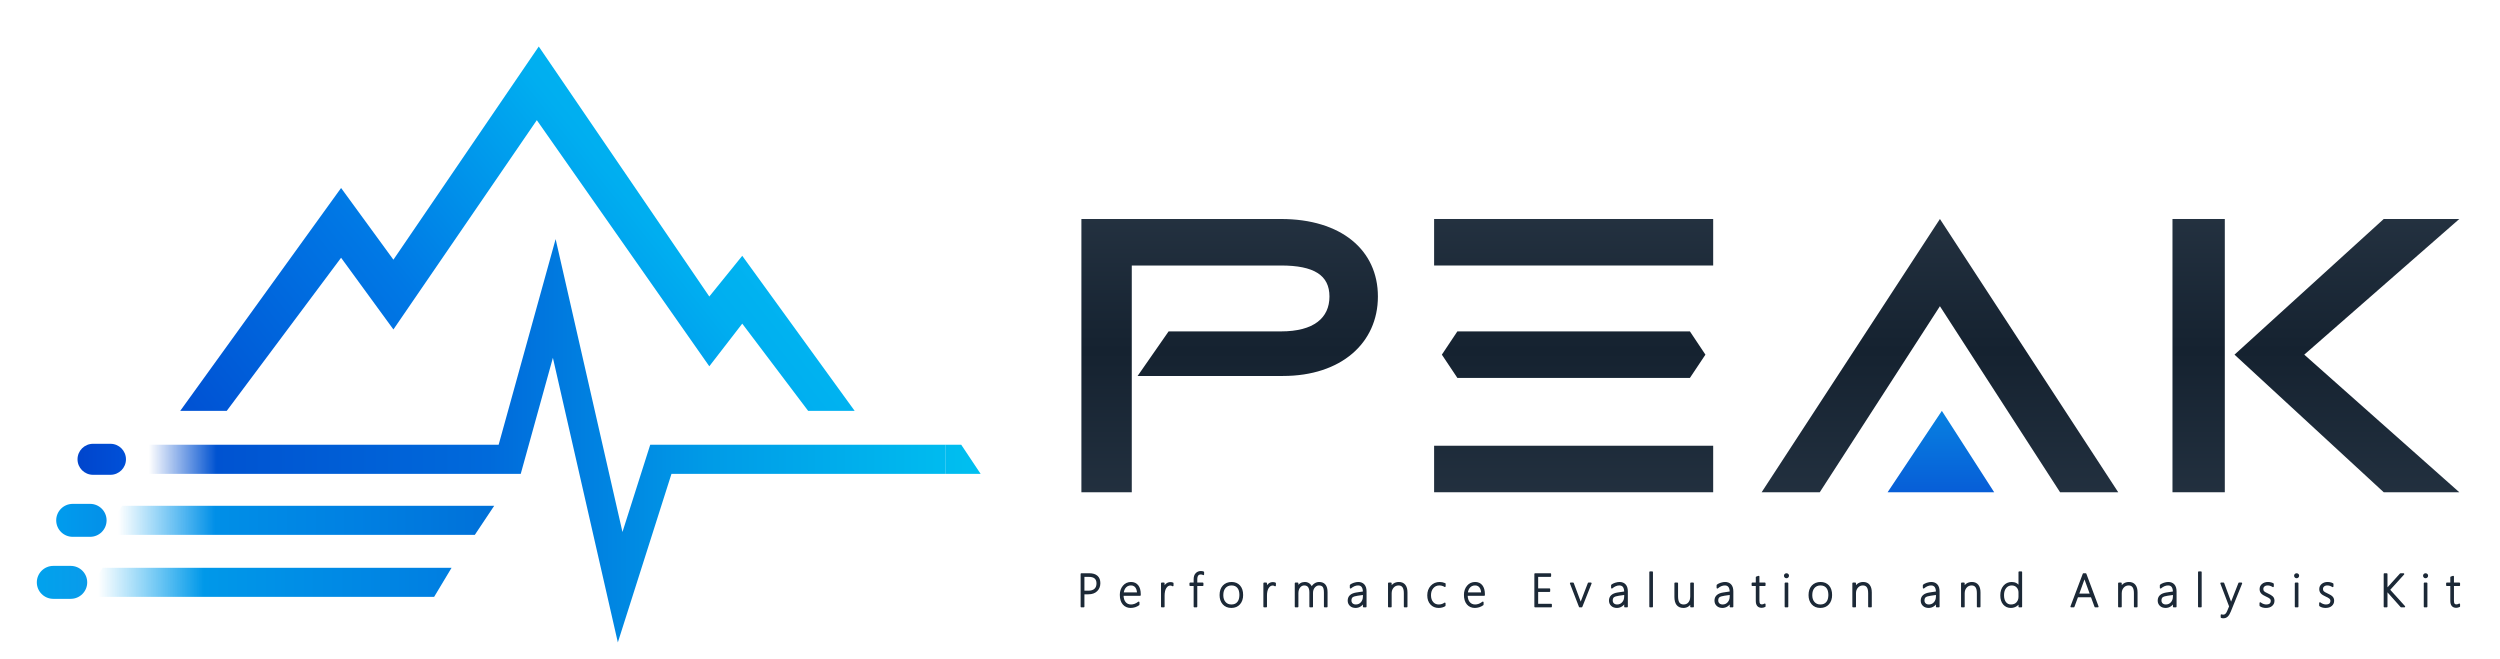
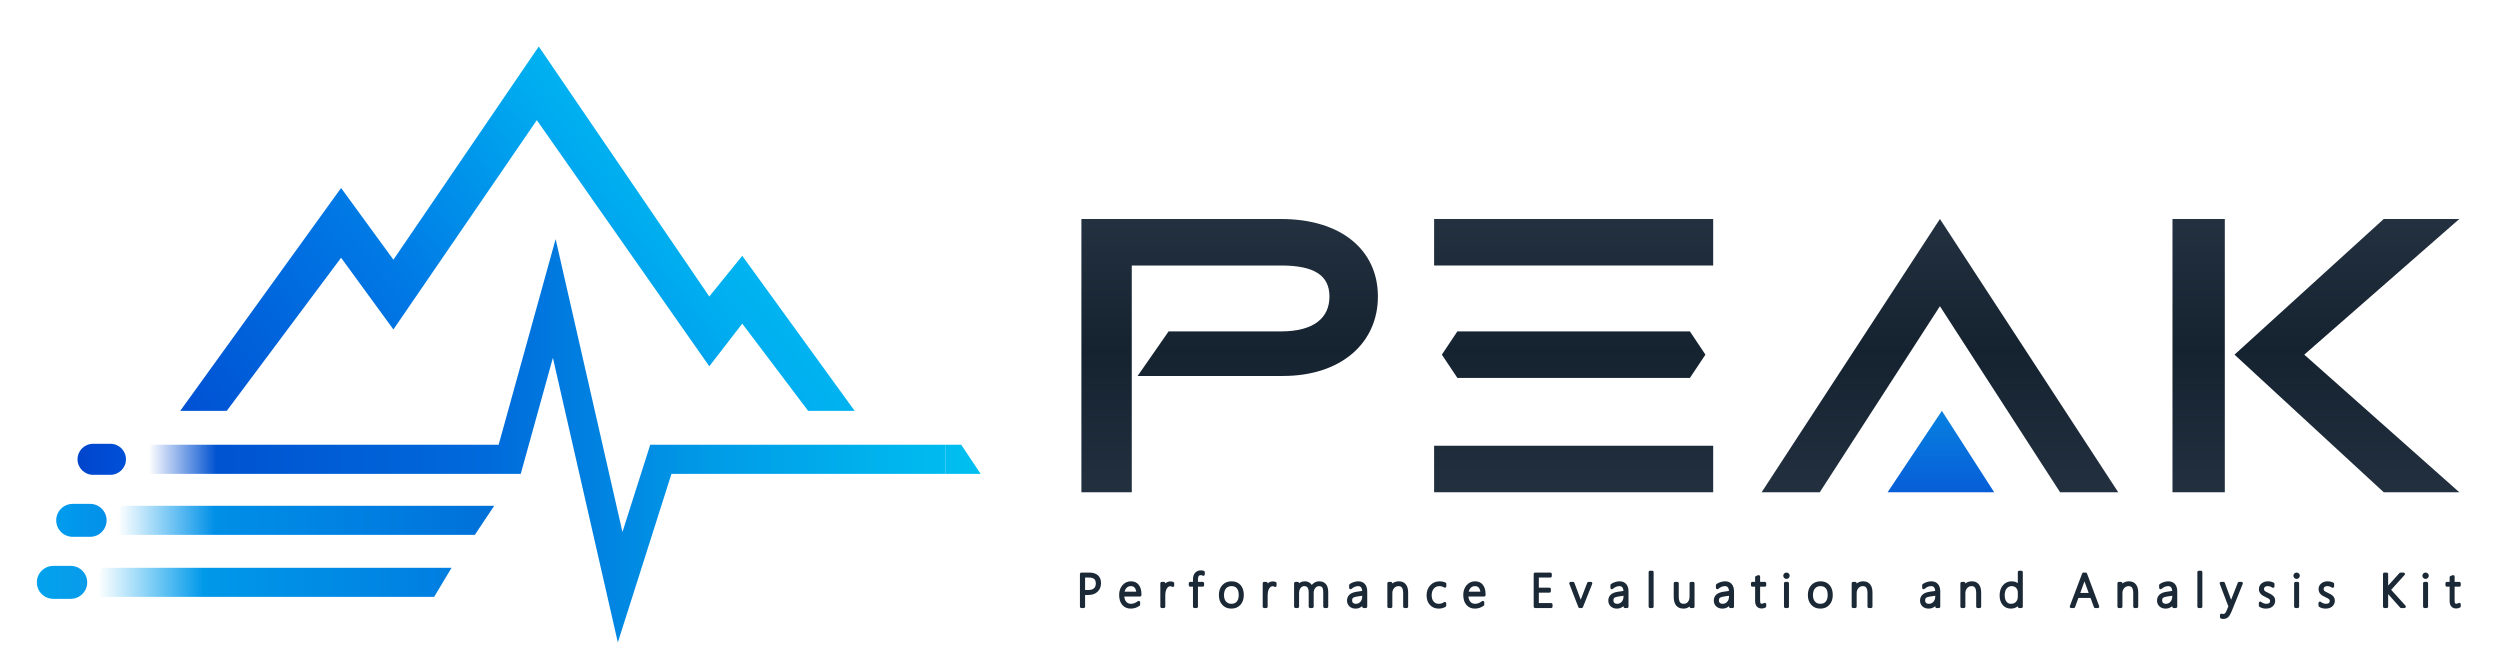
<svg xmlns="http://www.w3.org/2000/svg" width="1290" height="340" viewBox="0 0 1290 340" role="img" aria-labelledby="title desc" shape-rendering="geometricPrecision">
  <defs>
    <linearGradient id="markGradient" x1="93" y1="310" x2="441" y2="35" gradientUnits="userSpaceOnUse">
      <stop offset="0" stop-color="#003FCB" />
      <stop offset="0.43" stop-color="#0078E5" />
      <stop offset="0.7" stop-color="#00AEF0" />
      <stop offset="1" stop-color="#03C8F3" />
    </linearGradient>
    <linearGradient id="signalGradient" x1="68" y1="0" x2="506" y2="0" gradientUnits="userSpaceOnUse">
      <stop offset="0" stop-color="#004ACE" stop-opacity="0" />
      <stop offset="0.02" stop-color="#004ACE" stop-opacity="0" />
      <stop offset="0.1" stop-color="#0053D1" />
      <stop offset="0.42" stop-color="#006ADB" />
      <stop offset="0.68" stop-color="#009BE7" />
      <stop offset="1" stop-color="#00C0F0" />
    </linearGradient>
    <linearGradient id="midTrailGradient" x1="55" y1="0" x2="255" y2="0" gradientUnits="userSpaceOnUse">
      <stop offset="0" stop-color="#009CEE" stop-opacity="0" />
      <stop offset="0.03" stop-color="#009CEE" stop-opacity="0" />
      <stop offset="0.28" stop-color="#008FE7" />
      <stop offset="0.65" stop-color="#0080E2" />
      <stop offset="1" stop-color="#0070D8" />
    </linearGradient>
    <linearGradient id="lowTrailGradient" x1="45" y1="0" x2="233" y2="0" gradientUnits="userSpaceOnUse">
      <stop offset="0" stop-color="#00A2EF" stop-opacity="0" />
      <stop offset="0.03" stop-color="#00A2EF" stop-opacity="0" />
      <stop offset="0.32" stop-color="#0098E9" />
      <stop offset="1" stop-color="#007EE1" />
    </linearGradient>
    <linearGradient id="dotTopGradient" x1="40" y1="0" x2="65" y2="0" gradientUnits="userSpaceOnUse">
      <stop offset="0" stop-color="#0045CC" />
      <stop offset="1" stop-color="#0050D8" />
    </linearGradient>
    <linearGradient id="dotMidGradient" x1="29" y1="0" x2="55" y2="0" gradientUnits="userSpaceOnUse">
      <stop offset="0" stop-color="#009CEE" />
      <stop offset="1" stop-color="#0490E8" />
    </linearGradient>
    <linearGradient id="dotLowGradient" x1="19" y1="0" x2="45" y2="0" gradientUnits="userSpaceOnUse">
      <stop offset="0" stop-color="#01A2ED" />
      <stop offset="1" stop-color="#099BEA" />
    </linearGradient>
    <linearGradient id="wordGradient" x1="0" y1="90" x2="0" y2="265" gradientUnits="userSpaceOnUse">
      <stop offset="0" stop-color="#283645" />
      <stop offset="0.52" stop-color="#152230" />
      <stop offset="1" stop-color="#243241" />
    </linearGradient>
    <linearGradient id="accentGradient" x1="0" y1="180" x2="0" y2="260" gradientUnits="userSpaceOnUse">
      <stop offset="0" stop-color="#079BE8" />
      <stop offset="1" stop-color="#0759D6" />
    </linearGradient>
  </defs>
  <path d="M93 212 176 97 203 134 278 24 366 153 383 132 441 212H417L383 167 366 189 277 62 203 170 176 133 117 212Z" fill="url(#markGradient)" />
  <path d="M74 237H263L286 154 320 303 341 237H488" fill="none" stroke="url(#signalGradient)" stroke-width="15" stroke-linecap="butt" stroke-linejoin="miter" stroke-miterlimit="20" />
  <path d="M488 229.5H496L506 244.5H488Z" fill="url(#signalGradient)" />
  <path d="M63 261H255L245 276H53Z" fill="url(#midTrailGradient)" />
  <path d="M53 293H233L224 308H43Z" fill="url(#lowTrailGradient)" />
  <rect x="40" y="229" width="25" height="16" rx="8" fill="url(#dotTopGradient)" />
  <rect x="29" y="260" width="26" height="17" rx="8.5" fill="url(#dotMidGradient)" />
  <rect x="19" y="292" width="26" height="17" rx="8.5" fill="url(#dotLowGradient)" />
  <g fill="url(#wordGradient)">
    <path d="M558 113H661C692 113 711 129 711 153S692 194 662 194H587L603 171H661C678 171 686 164 686 153S678 137 661 137H584V254H558Z" />
    <rect x="740" y="113" width="144" height="24" />
    <path d="M752 171H872L880 183 872 195H752L744 183Z" />
    <rect x="740" y="230" width="144" height="24" />
    <path d="M909 254 1001 113 1093 254H1063L1001 158 939 254Z" />
    <rect x="1121" y="113" width="27" height="141" />
    <path d="M1153 183 1230 113H1269L1189 183 1269 254H1230Z" />
  </g>
  <path d="M974 254 1002 212 1029 254Z" fill="url(#accentGradient)" />
-   <g aria-label="Performance Evaluation and Analysis Kit" stroke="#1B2836" stroke-width="0.8" stroke-linejoin="round" paint-order="stroke fill">
+   <g aria-label="Performance Evaluation and Analysis Kit" stroke="#1B2836" stroke-width="1.5" stroke-linejoin="round" paint-order="stroke fill">
    <path d="M283 575V0H184V1434H530Q751 1434 868.0 1331.5Q985 1229 985 1032Q985 832 854.5 703.5Q724 575 489 575ZM283 1343V666H487Q681 666 782.0 758.5Q883 851 883 1020Q883 1343 512 1343Z" fill="#1B2836" vector-effect="non-scaling-stroke" transform="translate(555.8438 313) scale(0.01171875 -0.01171875)" />
    <path d="M186 508Q186 297 283.5 178.0Q381 59 551 59Q723 59 887 186V88Q728 -25 532 -25Q334 -25 212.0 117.0Q90 259 90 518Q90 742 217.5 895.5Q345 1049 549 1049Q740 1049 842.0 915.0Q944 781 944 549V508ZM848 592Q842 769 763.0 867.0Q684 965 545 965Q401 965 306.5 868.5Q212 772 190 592Z" fill="#1B2836" vector-effect="non-scaling-stroke" transform="translate(577.17 313) scale(0.01171875 -0.01171875)" />
    <path d="M647 928Q601 961 539 961Q418 961 336.0 836.0Q254 711 254 481V0H164V1024H254V797H258Q293 914 369.0 979.0Q445 1044 545 1044Q602 1044 647 1026Z" fill="#1B2836" vector-effect="non-scaling-stroke" transform="translate(597.5588 313) scale(0.01171875 -0.01171875)" />
    <path d="M612 1419Q575 1448 500 1448Q311 1448 311 1194V1024H582V940H311V0H219V940H35V1024H219V1202Q219 1364 300.5 1448.0Q382 1532 504 1532Q569 1532 612 1513Z" fill="#1B2836" vector-effect="non-scaling-stroke" transform="translate(613.7523 313) scale(0.01171875 -0.01171875)" />
    <path d="M575 -25Q351 -25 220.5 122.5Q90 270 90 506Q90 761 226.5 905.0Q363 1049 586 1049Q805 1049 932.0 906.0Q1059 763 1059 510Q1059 271 929.5 123.0Q800 -25 575 -25ZM582 965Q401 965 293.5 843.0Q186 721 186 504Q186 303 291.0 181.0Q396 59 578 59Q763 59 863.0 179.0Q963 299 963 512Q963 731 863.5 848.0Q764 965 582 965Z" fill="#1B2836" vector-effect="non-scaling-stroke" transform="translate(628.6449 313) scale(0.01171875 -0.01171875)" />
    <path d="M647 928Q601 961 539 961Q418 961 336.0 836.0Q254 711 254 481V0H164V1024H254V797H258Q293 914 369.0 979.0Q445 1044 545 1044Q602 1044 647 1026Z" fill="#1B2836" vector-effect="non-scaling-stroke" transform="translate(650.3814 313) scale(0.01171875 -0.01171875)" />
    <path d="M1448 0V616Q1448 809 1387.5 887.0Q1327 965 1196 965Q1075 965 987.0 861.0Q899 757 899 600V0H807V623Q807 965 547 965Q422 965 339.0 860.5Q256 756 256 590V0H164V1024H256V854H260Q367 1049 573 1049Q685 1049 764.5 984.5Q844 920 872 815Q920 926 1009.5 987.5Q1099 1049 1204 1049Q1540 1049 1540 633V0Z" fill="#1B2836" vector-effect="non-scaling-stroke" transform="translate(666.5748 313) scale(0.01171875 -0.01171875)" />
    <path d="M776 0V205H772Q723 100 629.5 37.5Q536 -25 422 -25Q276 -25 191.0 57.0Q106 139 106 264Q106 532 461 588L776 635Q776 965 528 965Q359 965 199 829V940Q256 985 353.5 1017.0Q451 1049 537 1049Q695 1049 781.5 951.0Q868 853 868 666V0ZM494 510Q333 487 268.0 435.5Q203 384 203 268Q203 177 263.5 118.0Q324 59 432 59Q580 59 678.0 168.5Q776 278 776 451V551Z" fill="#1B2836" vector-effect="non-scaling-stroke" transform="translate(694.5691 313) scale(0.01171875 -0.01171875)" />
    <path d="M860 0V596Q860 965 594 965Q446 965 351.0 856.5Q256 748 256 588V0H164V1024H256V838H260Q372 1049 610 1049Q776 1049 864.0 938.5Q952 828 952 623V0Z" fill="#1B2836" vector-effect="non-scaling-stroke" transform="translate(714.7 313) scale(0.01171875 -0.01171875)" />
    <path d="M827 45Q713 -25 555 -25Q346 -25 218.0 118.5Q90 262 90 494Q90 738 234.0 893.5Q378 1049 604 1049Q721 1049 831 1001V897Q721 965 590 965Q410 965 298.0 835.5Q186 706 186 500Q186 301 288.5 180.0Q391 59 559 59Q713 59 827 141Z" fill="#1B2836" vector-effect="non-scaling-stroke" transform="translate(735.8154 313) scale(0.01171875 -0.01171875)" />
    <path d="M186 508Q186 297 283.5 178.0Q381 59 551 59Q723 59 887 186V88Q728 -25 532 -25Q334 -25 212.0 117.0Q90 259 90 518Q90 742 217.5 895.5Q345 1049 549 1049Q740 1049 842.0 915.0Q944 781 944 549V508ZM848 592Q842 769 763.0 867.0Q684 965 545 965Q401 965 306.5 868.5Q212 772 190 592Z" fill="#1B2836" vector-effect="non-scaling-stroke" transform="translate(754.7393 313) scale(0.01171875 -0.01171875)" />
    <path d="M184 0V1434H854V1343H283V768H813V678H283V90H887V0Z" fill="#1B2836" vector-effect="non-scaling-stroke" transform="translate(789.9739 313) scale(0.01171875 -0.01171875)" />
    <path d="M500 0H416L20 1024H123L428 209Q450 150 459 102H463Q476 165 492 205L807 1024H907Z" fill="#1B2836" vector-effect="non-scaling-stroke" transform="translate(810.2455 313) scale(0.01171875 -0.01171875)" />
    <path d="M776 0V205H772Q723 100 629.5 37.5Q536 -25 422 -25Q276 -25 191.0 57.0Q106 139 106 264Q106 532 461 588L776 635Q776 965 528 965Q359 965 199 829V940Q256 985 353.5 1017.0Q451 1049 537 1049Q695 1049 781.5 951.0Q868 853 868 666V0ZM494 510Q333 487 268.0 435.5Q203 384 203 268Q203 177 263.5 118.0Q324 59 432 59Q580 59 678.0 168.5Q776 278 776 451V551Z" fill="#1B2836" vector-effect="non-scaling-stroke" transform="translate(829.3921 313) scale(0.01171875 -0.01171875)" />
    <path d="M164 0V1516H256V0Z" fill="#1B2836" vector-effect="non-scaling-stroke" transform="translate(849.523 313) scale(0.01171875 -0.01171875)" />
    <path d="M840 0V186H836Q729 -25 506 -25Q143 -25 143 432V1024H236V455Q236 247 304.5 153.0Q373 59 520 59Q663 59 751.5 164.0Q840 269 840 444V1024H932V0Z" fill="#1B2836" vector-effect="non-scaling-stroke" transform="translate(862.7165 313) scale(0.01171875 -0.01171875)" />
    <path d="M776 0V205H772Q723 100 629.5 37.5Q536 -25 422 -25Q276 -25 191.0 57.0Q106 139 106 264Q106 532 461 588L776 635Q776 965 528 965Q359 965 199 829V940Q256 985 353.5 1017.0Q451 1049 537 1049Q695 1049 781.5 951.0Q868 853 868 666V0ZM494 510Q333 487 268.0 435.5Q203 384 203 268Q203 177 263.5 118.0Q324 59 432 59Q580 59 678.0 168.5Q776 278 776 451V551Z" fill="#1B2836" vector-effect="non-scaling-stroke" transform="translate(883.8318 313) scale(0.01171875 -0.01171875)" />
    <path d="M569 14Q497 -20 434 -20Q207 -20 207 252V940H23V1024H207V1290Q229 1298 253 1306Q277 1313 299 1321V1024H569V940H299V264Q299 158 332.5 110.5Q366 63 446 63Q503 63 569 100Z" fill="#1B2836" vector-effect="non-scaling-stroke" transform="translate(903.9628 313) scale(0.01171875 -0.01171875)" />
    <path d="M209 1282Q179 1282 156.0 1304.0Q133 1326 133 1360Q133 1393 156.5 1413.5Q180 1434 209 1434Q240 1434 263.5 1414.0Q287 1394 287 1360Q287 1328 264.0 1305.0Q241 1282 209 1282ZM164 0V1024H256V0Z" fill="#1B2836" vector-effect="non-scaling-stroke" transform="translate(919.3594 313) scale(0.01171875 -0.01171875)" />
    <path d="M575 -25Q351 -25 220.5 122.5Q90 270 90 506Q90 761 226.5 905.0Q363 1049 586 1049Q805 1049 932.0 906.0Q1059 763 1059 510Q1059 271 929.5 123.0Q800 -25 575 -25ZM582 965Q401 965 293.5 843.0Q186 721 186 504Q186 303 291.0 181.0Q396 59 578 59Q763 59 863.0 179.0Q963 299 963 512Q963 731 863.5 848.0Q764 965 582 965Z" fill="#1B2836" vector-effect="non-scaling-stroke" transform="translate(932.5528 313) scale(0.01171875 -0.01171875)" />
    <path d="M860 0V596Q860 965 594 965Q446 965 351.0 856.5Q256 748 256 588V0H164V1024H256V838H260Q372 1049 610 1049Q776 1049 864.0 938.5Q952 828 952 623V0Z" fill="#1B2836" vector-effect="non-scaling-stroke" transform="translate(954.2893 313) scale(0.01171875 -0.01171875)" />
    <path d="M776 0V205H772Q723 100 629.5 37.5Q536 -25 422 -25Q276 -25 191.0 57.0Q106 139 106 264Q106 532 461 588L776 635Q776 965 528 965Q359 965 199 829V940Q256 985 353.5 1017.0Q451 1049 537 1049Q695 1049 781.5 951.0Q868 853 868 666V0ZM494 510Q333 487 268.0 435.5Q203 384 203 268Q203 177 263.5 118.0Q324 59 432 59Q580 59 678.0 168.5Q776 278 776 451V551Z" fill="#1B2836" vector-effect="non-scaling-stroke" transform="translate(990.2504 313) scale(0.01171875 -0.01171875)" />
    <path d="M860 0V596Q860 965 594 965Q446 965 351.0 856.5Q256 748 256 588V0H164V1024H256V838H260Q372 1049 610 1049Q776 1049 864.0 938.5Q952 828 952 623V0Z" fill="#1B2836" vector-effect="non-scaling-stroke" transform="translate(1010.381 313) scale(0.01171875 -0.01171875)" />
    <path d="M891 0V186H887Q837 89 739.0 32.0Q641 -25 518 -25Q329 -25 209.5 113.0Q90 251 90 494Q90 742 220.5 895.5Q351 1049 559 1049Q789 1049 887 860H891V1516H983V0ZM891 623Q891 766 800.5 865.5Q710 965 557 965Q396 965 291.0 841.5Q186 718 186 502Q186 290 280.5 174.5Q375 59 524 59Q699 59 795.0 167.5Q891 276 891 432Z" fill="#1B2836" vector-effect="non-scaling-stroke" transform="translate(1031.497 313) scale(0.01171875 -0.01171875)" />
    <path d="M1118 0 954 446H332L168 0H59L600 1434H694L1229 0ZM678 1200Q667 1230 660 1259Q653 1284 645 1309H641Q624 1243 608 1202L367 537H920Z" fill="#1B2836" vector-effect="non-scaling-stroke" transform="translate(1068.055 313) scale(0.01171875 -0.01171875)" />
    <path d="M860 0V596Q860 965 594 965Q446 965 351.0 856.5Q256 748 256 588V0H164V1024H256V838H260Q372 1049 610 1049Q776 1049 864.0 938.5Q952 828 952 623V0Z" fill="#1B2836" vector-effect="non-scaling-stroke" transform="translate(1091.421 313) scale(0.01171875 -0.01171875)" />
    <path d="M776 0V205H772Q723 100 629.5 37.5Q536 -25 422 -25Q276 -25 191.0 57.0Q106 139 106 264Q106 532 461 588L776 635Q776 965 528 965Q359 965 199 829V940Q256 985 353.5 1017.0Q451 1049 537 1049Q695 1049 781.5 951.0Q868 853 868 666V0ZM494 510Q333 487 268.0 435.5Q203 384 203 268Q203 177 263.5 118.0Q324 59 432 59Q580 59 678.0 168.5Q776 278 776 451V551Z" fill="#1B2836" vector-effect="non-scaling-stroke" transform="translate(1112.536 313) scale(0.01171875 -0.01171875)" />
    <path d="M164 0V1516H256V0Z" fill="#1B2836" vector-effect="non-scaling-stroke" transform="translate(1132.667 313) scale(0.01171875 -0.01171875)" />
    <path d="M414 -209Q358 -347 290.0 -414.0Q222 -481 115 -481Q70 -481 35 -467V-375Q71 -389 119 -389Q242 -389 313 -219L408 8L20 1024H123L432 190Q442 163 446 149Q450 130 455 115H459L483 184L813 1024H913Z" fill="#1B2836" vector-effect="non-scaling-stroke" transform="translate(1145.861 313) scale(0.01171875 -0.01171875)" />
    <path d="M111 45V156Q163 111 237.0 85.0Q311 59 365 59Q606 59 606 256Q606 324 553.0 372.0Q500 420 381 471Q234 535 174.5 603.5Q115 672 115 770Q115 895 210.5 972.0Q306 1049 446 1049Q578 1049 672 995V891Q558 965 436 965Q335 965 273.0 912.5Q211 860 211 776Q211 703 250.0 657.5Q289 612 422 553Q582 481 642.0 419.5Q702 358 702 256Q702 134 610.5 54.5Q519 -25 358 -25Q210 -25 111 45Z" fill="#1B2836" vector-effect="non-scaling-stroke" transform="translate(1165.007 313) scale(0.01171875 -0.01171875)" />
    <path d="M209 1282Q179 1282 156.0 1304.0Q133 1326 133 1360Q133 1393 156.5 1413.5Q180 1434 209 1434Q240 1434 263.5 1414.0Q287 1394 287 1360Q287 1328 264.0 1305.0Q241 1282 209 1282ZM164 0V1024H256V0Z" fill="#1B2836" vector-effect="non-scaling-stroke" transform="translate(1182.595 313) scale(0.01171875 -0.01171875)" />
    <path d="M111 45V156Q163 111 237.0 85.0Q311 59 365 59Q606 59 606 256Q606 324 553.0 372.0Q500 420 381 471Q234 535 174.5 603.5Q115 672 115 770Q115 895 210.5 972.0Q306 1049 446 1049Q578 1049 672 995V891Q558 965 436 965Q335 965 273.0 912.5Q211 860 211 776Q211 703 250.0 657.5Q289 612 422 553Q582 481 642.0 419.5Q702 358 702 256Q702 134 610.5 54.5Q519 -25 358 -25Q210 -25 111 45Z" fill="#1B2836" vector-effect="non-scaling-stroke" transform="translate(1195.789 313) scale(0.01171875 -0.01171875)" />
    <path d="M922 0 311 686Q294 705 287 719H283V0H184V1434H283V758H287Q299 779 313 793L893 1434H1022L393 739L1061 0Z" fill="#1B2836" vector-effect="non-scaling-stroke" transform="translate(1228.223 313) scale(0.01171875 -0.01171875)" />
    <path d="M209 1282Q179 1282 156.0 1304.0Q133 1326 133 1360Q133 1393 156.5 1413.5Q180 1434 209 1434Q240 1434 263.5 1414.0Q287 1394 287 1360Q287 1328 264.0 1305.0Q241 1282 209 1282ZM164 0V1024H256V0Z" fill="#1B2836" vector-effect="non-scaling-stroke" transform="translate(1249.139 313) scale(0.01171875 -0.01171875)" />
    <path d="M569 14Q497 -20 434 -20Q207 -20 207 252V940H23V1024H207V1290Q229 1298 253 1306Q277 1313 299 1321V1024H569V940H299V264Q299 158 332.5 110.5Q366 63 446 63Q503 63 569 100Z" fill="#1B2836" vector-effect="non-scaling-stroke" transform="translate(1262.332 313) scale(0.01171875 -0.01171875)" />
  </g>
</svg>
